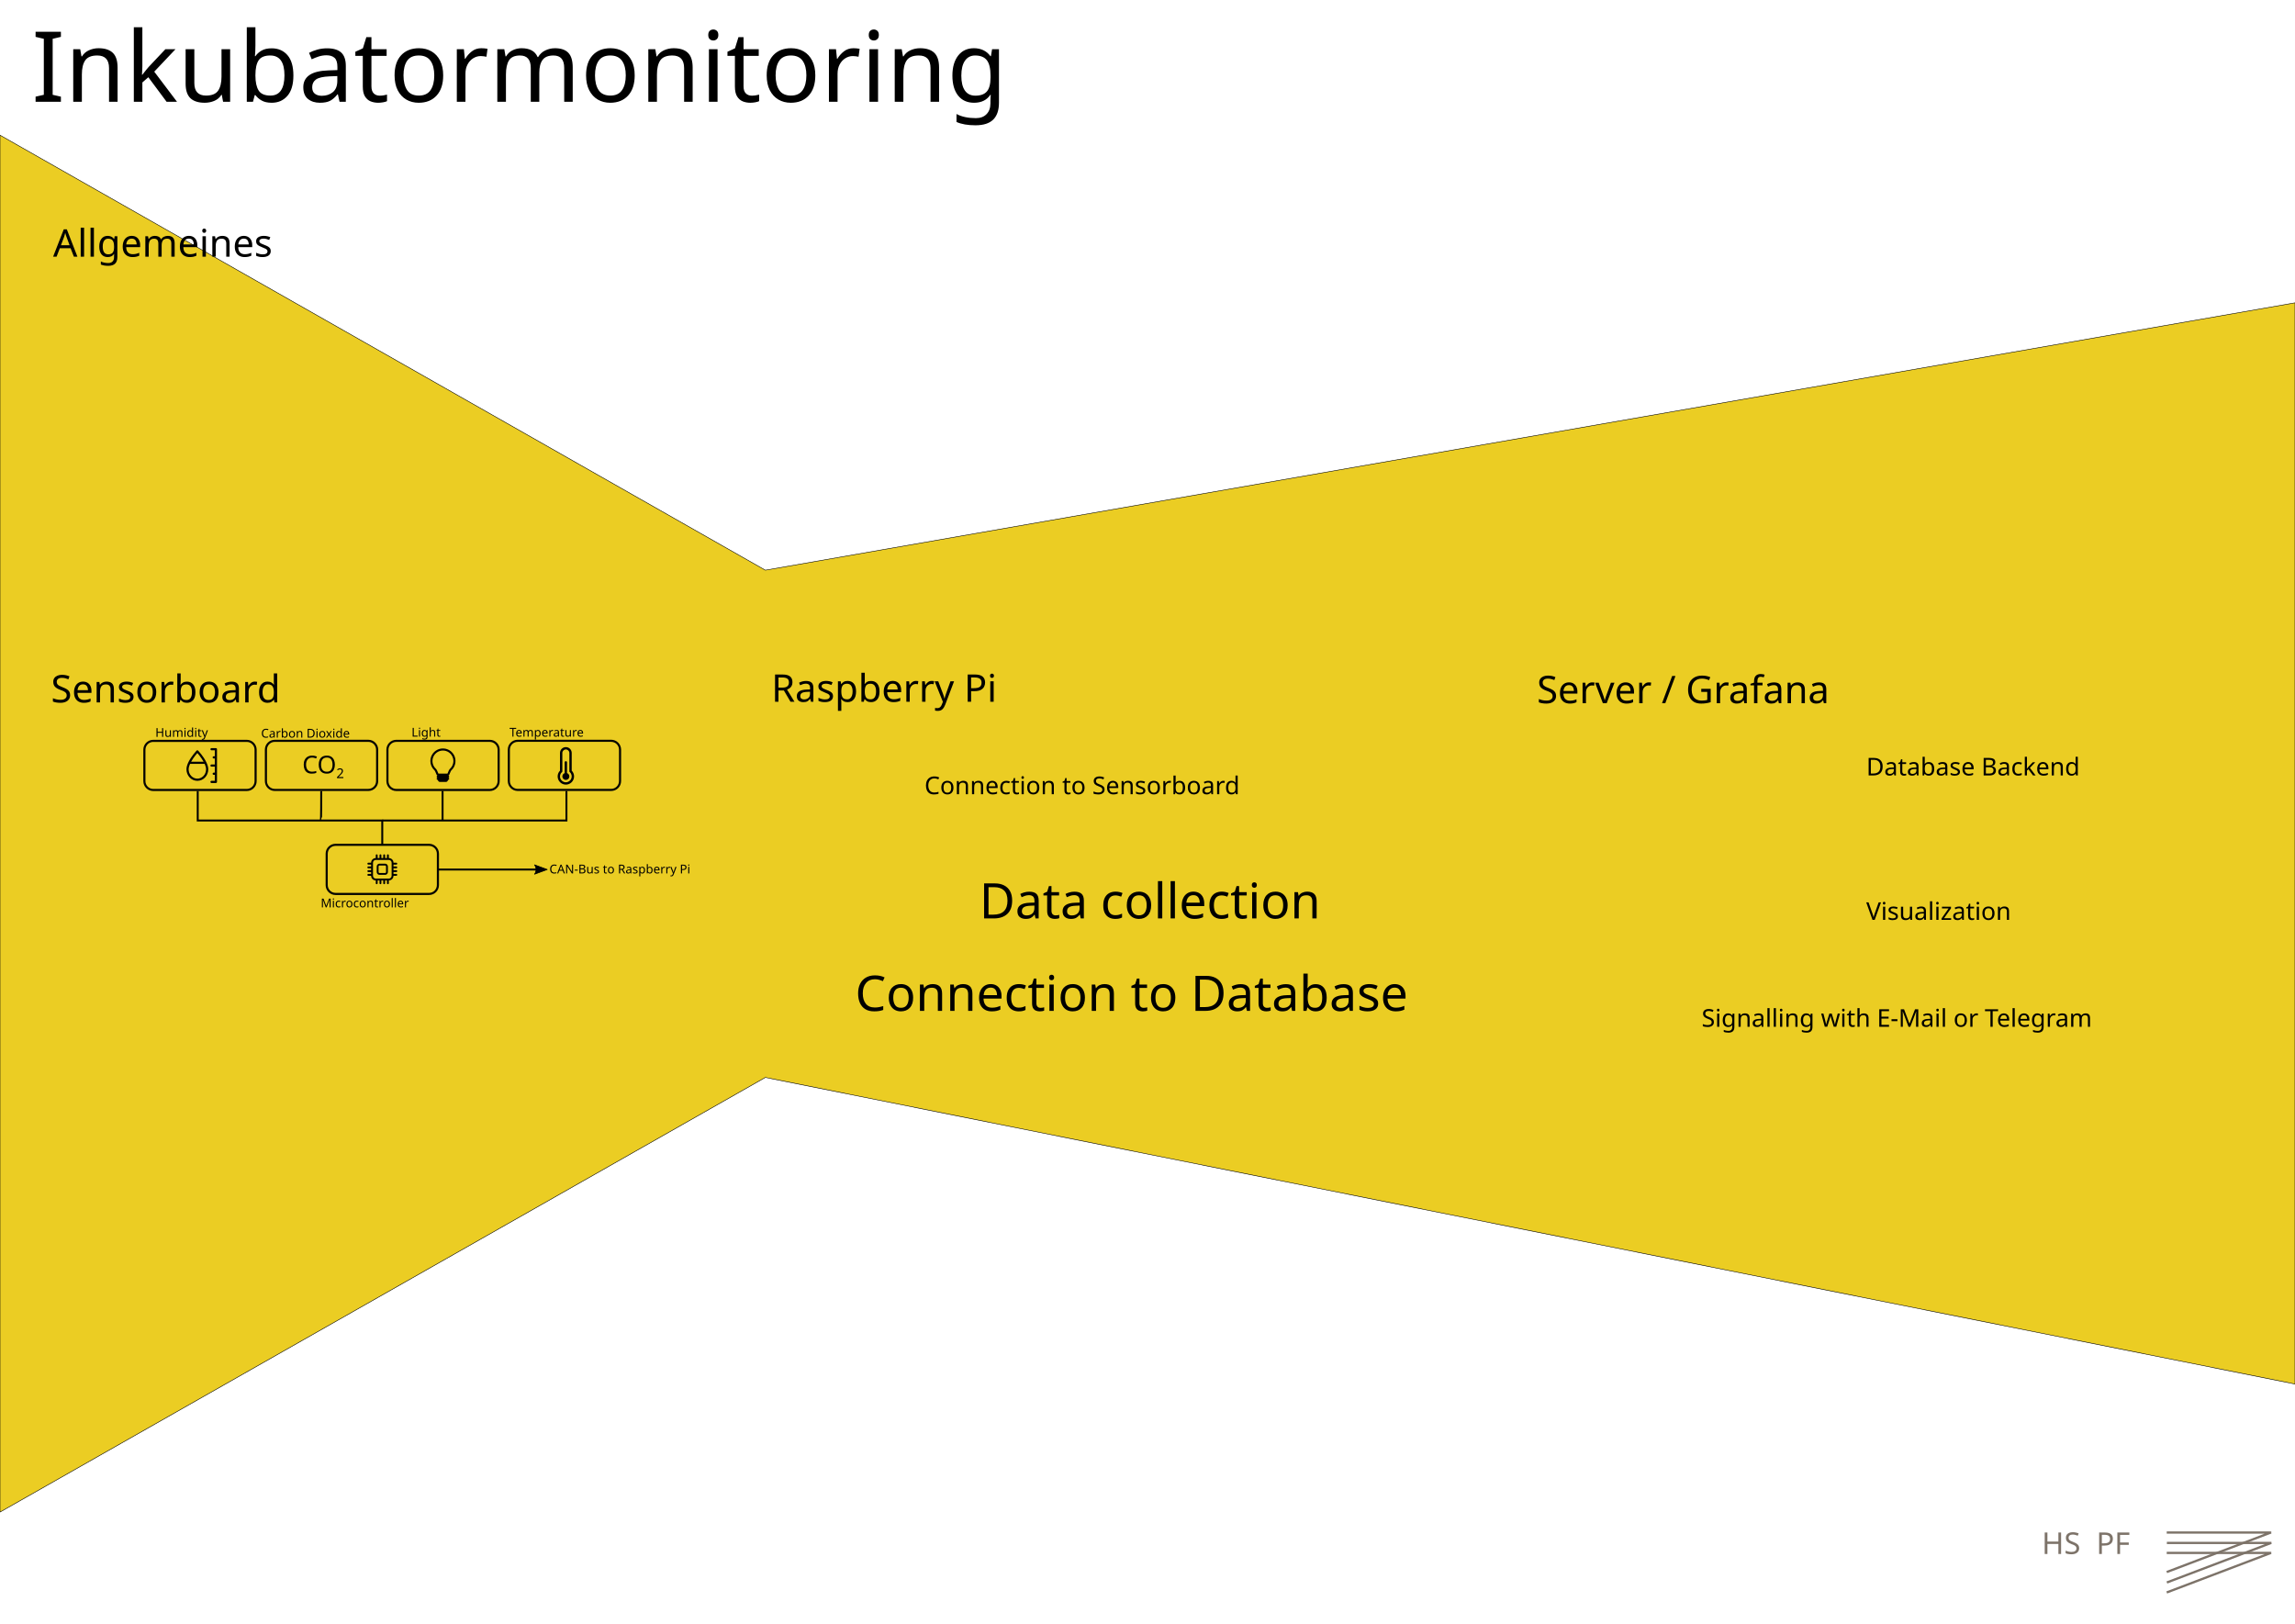
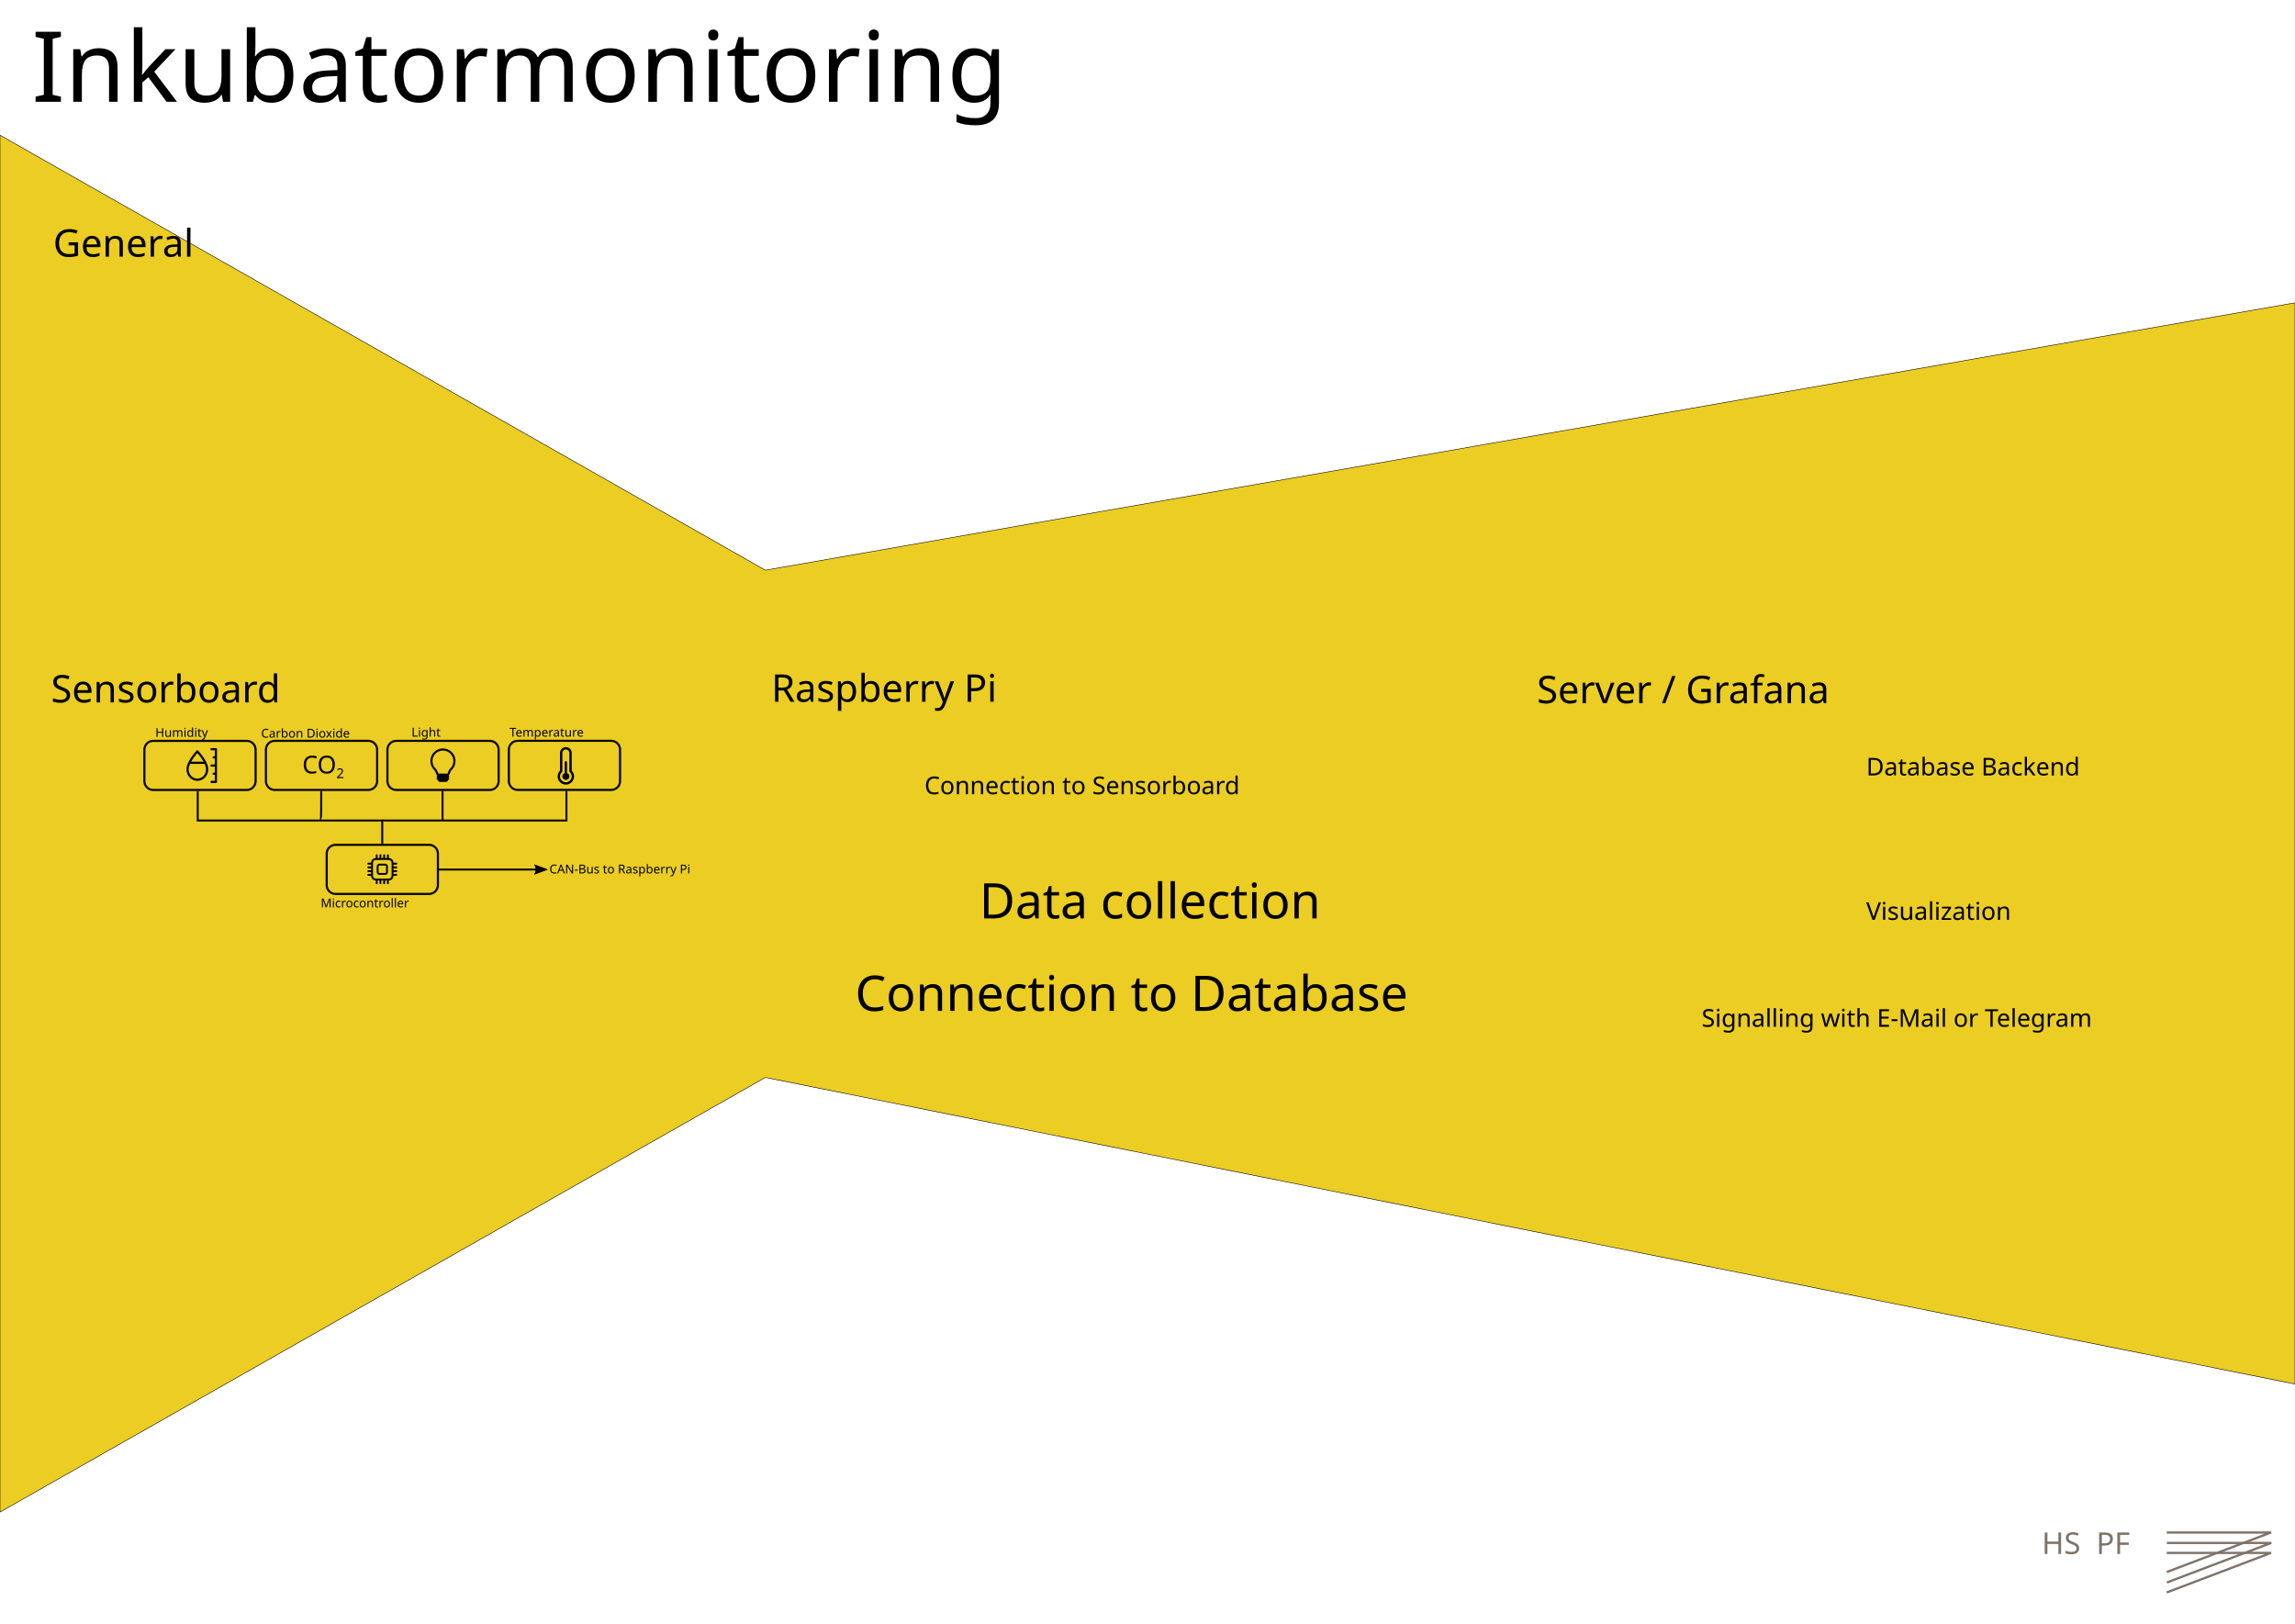
<svg xmlns="http://www.w3.org/2000/svg" width="1189mm" height="841mm" viewBox="0 0 1189 841" version="1.1" id="svg8">
  <defs id="defs2">
    <marker orient="auto" refY="0.0" refX="0.0" id="Arrow2Mend" style="overflow:visible;">
      <path id="path1319" style="fill-rule:evenodd;stroke-width:0.625;stroke-linejoin:round;stroke:#000000;stroke-opacity:1;fill:#000000;fill-opacity:1" d="M 8.719,4.034 L -2.207,0.016 L 8.719,-4.002 C 6.973,-1.63 6.983,1.616 8.719,4.034 z " transform="scale(0.6) rotate(180) translate(0,0)" />
    </marker>
    <marker orient="auto" refY="0.0" refX="0.0" id="marker1568" style="overflow:visible;">
      <path id="path1566" d="M 0.0,0.0 L 5.0,-5.0 L -12.5,0.0 L 5.0,5.0 L 0.0,0.0 z " style="fill-rule:evenodd;stroke:#000000;stroke-width:1pt;stroke-opacity:1;fill:#000000;fill-opacity:1" transform="scale(0.8) rotate(180) translate(12.5,0)" />
    </marker>
    <marker orient="auto" refY="0.0" refX="0.0" id="Arrow1Mstart" style="overflow:visible">
      <path id="path1298" d="M 0.0,0.0 L 5.0,-5.0 L -12.5,0.0 L 5.0,5.0 L 0.0,0.0 z " style="fill-rule:evenodd;stroke:#000000;stroke-width:1pt;stroke-opacity:1;fill:#000000;fill-opacity:1" transform="scale(0.4) translate(10,0)" />
    </marker>
    <marker orient="auto" refY="0.0" refX="0.0" id="Arrow2Lend" style="overflow:visible;">
      <path id="path1313" style="fill-rule:evenodd;stroke-width:0.625;stroke-linejoin:round;stroke:#000000;stroke-opacity:1;fill:#000000;fill-opacity:1" d="M 8.719,4.034 L -2.207,0.016 L 8.719,-4.002 C 6.973,-1.63 6.983,1.616 8.719,4.034 z " transform="scale(1.1) rotate(180) translate(1,0)" />
    </marker>
    <marker orient="auto" refY="0.0" refX="0.0" id="Scissors" style="overflow:visible">
      <path id="schere" d="M 9.09,-3.606 C 8.12,-4.777 6.37,-4.736 5.062,-4.233 L -3.15,-1.155 C -5.538,-2.462 -7.898,-2.087 -7.898,-2.724 C -7.898,-3.221 -7.442,-3.112 -7.51,-4.407 C -7.576,-5.65 -8.874,-6.57 -10.1,-6.488 C -11.328,-6.496 -12.6,-5.555 -12.611,-4.258 C -12.702,-2.952 -11.604,-1.739 -10.304,-1.653 C -8.782,-1.427 -6.086,-2.349 -4.821,-0.082 C -5.763,1.656 -7.435,1.661 -8.947,1.574 C -10.201,1.501 -11.709,1.861 -12.307,3.095 C -12.886,4.277 -12.318,5.959 -10.99,6.321 C -9.65,6.813 -7.81,6.191 -7.491,4.65 C -7.245,3.462 -8.086,2.904 -7.764,2.473 C -7.52,2.148 -5.973,2.336 -3.216,1.098 L 5.676,4.233 C 6.8,4.547 8.173,4.536 9.168,3.431 L -0.052,-0.054 L 9.09,-3.606 z M -9.218,-5.507 C -7.923,-4.784 -8.029,-2.823 -9.374,-2.443 C -10.591,-2.02 -12.145,-3.202 -11.758,-4.521 C -11.53,-5.603 -10.104,-6.001 -9.218,-5.507 z M -9.162,2.511 C -7.811,3.01 -8.04,5.295 -9.414,5.602 C -10.325,5.919 -11.627,5.464 -11.72,4.39 C -11.897,3.085 -10.363,1.906 -9.162,2.511 z " style="fill:#000000;stroke:#000000;stroke-opacity:1;fill-opacity:1" />
    </marker>
    <marker orient="auto" refY="0.0" refX="0.0" id="Arrow2Send" style="overflow:visible;">
      <path id="path1325" style="fill-rule:evenodd;stroke-width:0.625;stroke-linejoin:round;stroke:#000000;stroke-opacity:1;fill:#000000;fill-opacity:1" d="M 8.719,4.034 L -2.207,0.016 L 8.719,-4.002 C 6.973,-1.63 6.983,1.616 8.719,4.034 z " transform="scale(0.3) rotate(180) translate(-2.3,0)" />
    </marker>
    <marker orient="auto" refY="0.0" refX="0.0" id="Arrow1Mend" style="overflow:visible;">
      <path id="path1301" d="M 0.0,0.0 L 5.0,-5.0 L -12.5,0.0 L 5.0,5.0 L 0.0,0.0 z " style="fill-rule:evenodd;stroke:#000000;stroke-width:1pt;stroke-opacity:1;fill:#000000;fill-opacity:1" transform="scale(0.4) rotate(180) translate(10,0)" />
    </marker>
    <marker orient="auto" refY="0.0" refX="0.0" id="Arrow1Lend" style="overflow:visible;">
      <path id="path1295" d="M 0.0,0.0 L 5.0,-5.0 L -12.5,0.0 L 5.0,5.0 L 0.0,0.0 z " style="fill-rule:evenodd;stroke:#000000;stroke-width:1pt;stroke-opacity:1;fill:#000000;fill-opacity:1" transform="scale(0.8) rotate(180) translate(12.5,0)" />
    </marker>
  </defs>
  <g id="layer1" transform="translate(0,544)" style="display:inline">
    <path style="fill:#ebcd23;fill-opacity:1;stroke:#000000;stroke-width:0.265px;stroke-linecap:butt;stroke-linejoin:miter;stroke-opacity:1" d="m 0,-473.983 396.522,225.37 792.478,-138.511 V 173.024 L 396.522,14.192 0,239.364 Z" id="path19" />
    <g id="g895" transform="matrix(1.472355,0,0,1.472355,1059.386,-145.0128)">
      <text id="text4579" y="275.793" x="-1.07" style="font-style:normal;font-variant:normal;font-weight:normal;font-stretch:normal;font-size:10.583px;line-height:1.25;font-family:'Franklin Gothic';-inkscape-font-specification:'Franklin Gothic';letter-spacing:0px;word-spacing:0px;fill:#000000;fill-opacity:1;stroke:none;stroke-width:0.265" xml:space="preserve">
        <tspan style="font-style:normal;font-variant:normal;font-weight:normal;font-stretch:normal;font-family:'Libre Franklin';-inkscape-font-specification:'Libre Franklin';fill:#7d7369;fill-opacity:1;stroke-width:0.265" y="275.793" x="-1.07" id="tspan4577">HS  PF</tspan>
      </text>
      <path id="path856" d="M 42.895,268.245 H 79.545 L 42.895,282.158" style="fill:none;stroke:#7d7369;stroke-width:0.8;stroke-linecap:butt;stroke-linejoin:miter;stroke-miterlimit:4;stroke-dasharray:none;stroke-opacity:1" />
      <path id="path856-2" d="M 42.895,275.423 H 79.545 l -36.65,13.913" style="display:inline;fill:none;stroke:#7d7369;stroke-width:0.8;stroke-linecap:butt;stroke-linejoin:miter;stroke-miterlimit:4;stroke-dasharray:none;stroke-opacity:1" />
      <path id="path856-2-5" d="M 42.947,271.916 H 79.597 L 42.947,285.828" style="display:inline;fill:none;stroke:#7d7369;stroke-width:0.8;stroke-linecap:butt;stroke-linejoin:miter;stroke-miterlimit:4;stroke-dasharray:none;stroke-opacity:1" />
      <text id="text4579-4" y="267.719" x="-1.076" style="font-style:normal;font-variant:normal;font-weight:normal;font-stretch:normal;font-size:10.583px;line-height:1.25;font-family:'Franklin Gothic';-inkscape-font-specification:'Franklin Gothic';letter-spacing:0px;word-spacing:0px;display:inline;opacity:0;fill:#000000;fill-opacity:1;stroke:none;stroke-width:0.265" xml:space="preserve">
        <tspan style="font-style:normal;font-variant:normal;font-weight:normal;font-stretch:normal;font-family:'Libre Franklin';-inkscape-font-specification:'Libre Franklin';stroke-width:0.265" y="267.719" x="-1.076" id="tspan4577-6">HS  PF</tspan>
      </text>
      <text id="text4579-4-9" y="7.906" x="267.209" style="font-style:normal;font-variant:normal;font-weight:normal;font-stretch:normal;font-size:10.583px;line-height:1.25;font-family:'Franklin Gothic';-inkscape-font-specification:'Franklin Gothic';letter-spacing:0px;word-spacing:0px;display:inline;opacity:0;fill:#000000;fill-opacity:1;stroke:none;stroke-width:0.265" xml:space="preserve" transform="rotate(90)">
        <tspan style="font-style:normal;font-variant:normal;font-weight:normal;font-stretch:normal;font-family:'Libre Franklin';-inkscape-font-specification:'Libre Franklin';stroke-width:0.265" y="7.906" x="267.209" id="tspan4577-6-2">H</tspan>
      </text>
      <text id="text4579-4-9-4" y="-79.718" x="266.72" style="font-style:normal;font-variant:normal;font-weight:normal;font-stretch:normal;font-size:10.583px;line-height:1.25;font-family:'Franklin Gothic';-inkscape-font-specification:'Franklin Gothic';letter-spacing:0px;word-spacing:0px;display:inline;opacity:0;fill:#000000;fill-opacity:1;stroke:none;stroke-width:0.265" xml:space="preserve" transform="rotate(90)">
        <tspan style="font-style:normal;font-variant:normal;font-weight:normal;font-stretch:normal;font-family:'Libre Franklin';-inkscape-font-specification:'Libre Franklin';stroke-width:0.265" y="-79.718" x="266.72" id="tspan4577-6-2-7">H</tspan>
      </text>
      <rect style="opacity:1;fill:#7d7369;fill-opacity:1;stroke-width:0.8;stroke-miterlimit:4;stroke-dasharray:none" id="rect955" width="0.155" height="0.774" x="79.533" y="267.845" />
      <rect style="display:inline;opacity:1;fill:#7d7369;fill-opacity:1;stroke-width:0.8;stroke-miterlimit:4;stroke-dasharray:none" id="rect955-7" width="0.155" height="0.774" x="79.583" y="271.516" />
      <rect style="display:inline;opacity:1;fill:#7d7369;fill-opacity:1;stroke-width:0.8;stroke-miterlimit:4;stroke-dasharray:none" id="rect955-5" width="0.155" height="0.774" x="79.532" y="275.023" />
      <text id="text4579-4-4" y="283.741" x="-1.077" style="font-style:normal;font-variant:normal;font-weight:normal;font-stretch:normal;font-size:10.583px;line-height:1.25;font-family:'Franklin Gothic';-inkscape-font-specification:'Franklin Gothic';letter-spacing:0px;word-spacing:0px;display:inline;opacity:0;fill:#000000;fill-opacity:1;stroke:none;stroke-width:0.265" xml:space="preserve">
        <tspan style="font-style:normal;font-variant:normal;font-weight:normal;font-stretch:normal;font-family:'Libre Franklin';-inkscape-font-specification:'Libre Franklin';stroke-width:0.265" y="283.741" x="-1.077" id="tspan4577-6-8">HS  PF</tspan>
      </text>
      <text id="text4579-4-4-1" y="291.704" x="-1.077" style="font-style:normal;font-variant:normal;font-weight:normal;font-stretch:normal;font-size:10.583px;line-height:1.25;font-family:'Franklin Gothic';-inkscape-font-specification:'Franklin Gothic';letter-spacing:0px;word-spacing:0px;display:inline;opacity:0;fill:#000000;fill-opacity:1;stroke:none;stroke-width:0.265" xml:space="preserve">
        <tspan style="font-style:normal;font-variant:normal;font-weight:normal;font-stretch:normal;font-family:'Libre Franklin';-inkscape-font-specification:'Libre Franklin';stroke-width:0.265" y="291.704" x="-1.077" id="tspan4577-6-8-2">HS  PF</tspan>
      </text>
      <text id="text4579-4-4-1-8" y="299.667" x="-1.077" style="font-style:normal;font-variant:normal;font-weight:normal;font-stretch:normal;font-size:10.583px;line-height:1.25;font-family:'Franklin Gothic';-inkscape-font-specification:'Franklin Gothic';letter-spacing:0px;word-spacing:0px;display:inline;opacity:0;fill:#000000;fill-opacity:1;stroke:none;stroke-width:0.265" xml:space="preserve">
        <tspan style="font-style:normal;font-variant:normal;font-weight:normal;font-stretch:normal;font-family:'Libre Franklin';-inkscape-font-specification:'Libre Franklin';stroke-width:0.265" y="299.667" x="-1.077" id="tspan4577-6-8-2-9">HS  PF</tspan>
      </text>
    </g>
  </g>
  <g id="layer2" style="display:inline">
    <text xml:space="preserve" style="font-style:normal;font-variant:normal;font-weight:normal;font-stretch:normal;font-size:50.8px;line-height:1.25;font-family:'Libre Franklin';-inkscape-font-specification:'Libre Franklin';letter-spacing:0px;word-spacing:0px;fill:#000000;fill-opacity:1;stroke:none;stroke-width:0.265" x="16.409" y="52.717" id="text1047">
      <tspan id="tspan1045" x="16.409" y="52.717" style="stroke-width:0.265">Inkubatormonitoring</tspan>
    </text>
    <text xml:space="preserve" style="font-style:normal;font-variant:normal;font-weight:normal;font-stretch:normal;font-size:25.4px;line-height:1.25;font-family:'Libre Franklin';-inkscape-font-specification:'Libre Franklin';letter-spacing:0px;word-spacing:0px;fill:#000000;fill-opacity:1;stroke:none;stroke-width:0.265" x="26.412" y="363.897" id="text1071">
      <tspan id="tspan1069" x="26.412" y="363.897" style="font-size:19.756px;stroke-width:0.265">Sensorboard</tspan>
    </text>
    <text xml:space="preserve" style="font-style:normal;font-variant:normal;font-weight:normal;font-stretch:normal;font-size:25.4px;line-height:1.25;font-family:'Libre Franklin';-inkscape-font-specification:'Libre Franklin';letter-spacing:0px;word-spacing:0px;fill:#000000;fill-opacity:1;stroke:none;stroke-width:0.265" x="399.621" y="363.55" id="text1075">
      <tspan id="tspan1073" x="399.621" y="363.55" style="font-size:19.756px;stroke-width:0.265">Raspberry Pi</tspan>
    </text>
    <text xml:space="preserve" style="font-style:normal;font-variant:normal;font-weight:normal;font-stretch:normal;font-size:25.4px;line-height:1.25;font-family:'Libre Franklin';-inkscape-font-specification:'Libre Franklin';letter-spacing:0px;word-spacing:0px;fill:#000000;fill-opacity:1;stroke:none;stroke-width:0.265" x="796.249" y="364.298" id="text1079">
      <tspan id="tspan1077" x="796.249" y="364.298" style="font-size:19.756px;stroke-width:0.265">Server / Grafana</tspan>
    </text>
    <text xml:space="preserve" style="font-style:normal;font-variant:normal;font-weight:normal;font-stretch:normal;font-size:25.4px;line-height:1.25;font-family:'Libre Franklin';-inkscape-font-specification:'Libre Franklin';letter-spacing:0px;word-spacing:0px;fill:#000000;fill-opacity:1;stroke:none;stroke-width:0.265" x="27.517" y="132.975" id="text1083">
-       <tspan id="tspan1081" x="27.517" y="132.975" style="font-size:19.756px;stroke-width:0.265">Allgemeines</tspan>
+       <tspan id="tspan1081" x="27.517" y="132.975" style="font-size:19.756px;stroke-width:0.265">General</tspan>
    </text>
    <text xml:space="preserve" style="font-style:normal;font-variant:normal;font-weight:normal;font-stretch:normal;font-size:25.4px;line-height:1.25;font-family:'Libre Franklin';-inkscape-font-specification:'Libre Franklin';letter-spacing:0px;word-spacing:0px;fill:#000000;fill-opacity:1;stroke:none;stroke-width:0.265" x="507.384" y="475.803" id="text1087">
      <tspan id="tspan1085" x="507.384" y="475.803" style="stroke-width:0.265">Data collection</tspan>
    </text>
    <text xml:space="preserve" style="font-style:normal;font-variant:normal;font-weight:normal;font-stretch:normal;font-size:25.4px;line-height:1.25;font-family:'Libre Franklin';-inkscape-font-specification:'Libre Franklin';letter-spacing:0px;word-spacing:0px;fill:#000000;fill-opacity:1;stroke:none;stroke-width:0.265" x="443.026" y="523.698" id="text1091">
      <tspan id="tspan1089" x="443.026" y="523.698" style="stroke-width:0.265">Connection to Database</tspan>
    </text>
    <text xml:space="preserve" style="font-style:normal;font-variant:normal;font-weight:normal;font-stretch:normal;font-size:12.7px;line-height:1.25;font-family:'Libre Franklin';-inkscape-font-specification:'Libre Franklin';letter-spacing:0px;word-spacing:0px;fill:#000000;fill-opacity:1;stroke:none;stroke-width:0.265" x="966.874" y="476.551" id="text1095">
      <tspan x="966.874" y="476.551" style="stroke-width:0.265" id="tspan1097">Visualization</tspan>
    </text>
    <text xml:space="preserve" style="font-style:normal;font-variant:normal;font-weight:normal;font-stretch:normal;font-size:12.7px;line-height:1.25;font-family:'Libre Franklin';-inkscape-font-specification:'Libre Franklin';letter-spacing:0px;word-spacing:0px;fill:#000000;fill-opacity:1;stroke:none;stroke-width:0.265" x="881.562" y="531.929" id="text1103">
      <tspan id="tspan1101" x="881.562" y="531.929" style="stroke-width:0.265">Signalling with E-Mail or Telegram</tspan>
    </text>
    <text xml:space="preserve" style="font-style:normal;font-variant:normal;font-weight:normal;font-stretch:normal;font-size:12.7px;line-height:1.25;font-family:'Libre Franklin';-inkscape-font-specification:'Libre Franklin';letter-spacing:0px;word-spacing:0px;fill:#000000;fill-opacity:1;stroke:none;stroke-width:0.265" x="966.874" y="401.716" id="text1107">
      <tspan id="tspan1105" x="966.874" y="401.716" style="stroke-width:0.265">Database Backend</tspan>
    </text>
    <text xml:space="preserve" style="font-style:normal;font-variant:normal;font-weight:normal;font-stretch:normal;font-size:12.7px;line-height:1.25;font-family:'Libre Franklin';-inkscape-font-specification:'Libre Franklin';letter-spacing:0px;word-spacing:0px;fill:#000000;fill-opacity:1;stroke:none;stroke-width:0.265" x="478.947" y="411.444" id="text1111">
      <tspan id="tspan1109" x="478.947" y="411.444" style="stroke-width:0.265">Connection to Sensorboard</tspan>
    </text>
    <rect style="opacity:1;fill:none;fill-opacity:1;stroke:#000000;stroke-width:1.1;stroke-linejoin:round;stroke-miterlimit:4;stroke-dasharray:none;stroke-opacity:0.976" id="rect1147" width="57.623" height="25.444" x="74.804" y="383.815" ry="4.584" />
    <rect style="display:inline;opacity:1;fill:none;fill-opacity:1;stroke:#000000;stroke-width:1.1;stroke-linejoin:round;stroke-miterlimit:4;stroke-dasharray:none;stroke-opacity:0.976" id="rect1147-3" width="57.623" height="25.444" x="137.768" y="383.791" ry="4.584" />
    <rect style="display:inline;opacity:1;fill:none;fill-opacity:1;stroke:#000000;stroke-width:1.1;stroke-linejoin:round;stroke-miterlimit:4;stroke-dasharray:none;stroke-opacity:0.976" id="rect1147-6" width="57.623" height="25.444" x="200.719" y="383.809" ry="4.584" />
    <rect style="display:inline;opacity:1;fill:none;fill-opacity:1;stroke:#000000;stroke-width:1.1;stroke-linejoin:round;stroke-miterlimit:4;stroke-dasharray:none;stroke-opacity:0.976" id="rect1147-3-8" width="57.623" height="25.444" x="263.616" y="383.782" ry="4.584" />
    <g style="fill:currentColor" id="g1197" transform="matrix(1.129868,0,0,1.129868,94.3371,387.5695)">
      <path id="path1186" d="m 13.5,0 a 0.5,0.5 0 0 0 0,1 H 15 v 2.75 h -0.5 a 0.5,0.5 0 0 0 0,1 H 15 V 7.5 h -1.5 a 0.5,0.5 0 0 0 0,1 H 15 v 2.75 h -0.5 a 0.5,0.5 0 0 0 0,1 H 15 V 15 h -1.5 a 0.5,0.5 0 0 0 0,1 h 2 A 0.5,0.5 0 0 0 16,15.5 V 0.5 A 0.5,0.5 0 0 0 15.5,0 Z M 7,1.5 7.364,1.157 a 0.5,0.5 0 0 0 -0.728,0 L 6.634,1.159 6.628,1.166 6.606,1.189 6.526,1.277 A 28.458,28.458 0 0 0 5.252,2.794 C 4.483,3.777 3.538,5.119 2.867,6.521 2.368,7.564 2,8.682 2,9.733 2,12.614 4.212,15 7,15 9.788,15 12,12.614 12,9.733 12,8.683 11.632,7.564 11.133,6.521 10.462,5.119 9.517,3.777 8.748,2.794 A 28.458,28.458 0 0 0 7.394,1.189 L 7.372,1.166 7.366,1.159 7.364,1.158 Z M 7,1.5 6.636,1.157 Z M 6.984,2.266 7,2.247 7.016,2.266 C 7.256,2.54 7.588,2.933 7.96,3.41 8.571,4.191 9.28,5.186 9.861,6.237 H 4.14 C 4.72,5.186 5.43,4.191 6.04,3.41 6.413,2.933 6.746,2.54 6.985,2.266 Z M 3,9.733 C 3,8.978 3.244,8.121 3.638,7.237 h 6.724 C 10.757,8.121 11,8.978 11,9.733 11,12.117 9.182,14 7,14 4.818,14 3,12.117 3,9.733 Z" />
    </g>
    <text xml:space="preserve" style="font-style:normal;font-variant:normal;font-weight:normal;font-stretch:normal;font-size:12.7px;line-height:1.25;font-family:'Libre Franklin';-inkscape-font-specification:'Libre Franklin';letter-spacing:0px;word-spacing:0px;fill:#000000;fill-opacity:1;stroke:none;stroke-width:0.265" x="156.575" y="400.663" id="text1201">
      <tspan id="tspan1199" x="156.575" y="400.663" style="stroke-width:0.265">CO</tspan>
    </text>
    <text xml:space="preserve" style="font-style:normal;font-variant:normal;font-weight:normal;font-stretch:normal;font-size:7.008px;line-height:1.25;font-family:'Libre Franklin';-inkscape-font-specification:'Libre Franklin';letter-spacing:0px;word-spacing:0px;fill:#000000;fill-opacity:1;stroke:none;stroke-width:0.146" x="174.253" y="403.117" id="text1205">
      <tspan id="tspan1203" x="174.253" y="403.117" style="stroke-width:0.146">2</tspan>
    </text>
    <g style="fill:currentColor" id="g1218" transform="matrix(1.084749,0,0,1.084749,220.7972,387.7435)">
      <path id="path1207" d="m 2,6 a 6,6 0 1 1 10.174,4.31 c -0.203,0.196 -0.359,0.4 -0.453,0.619 l -0.762,1.769 A 0.5,0.5 0 0 1 10.5,13 a 0.5,0.5 0 0 1 0,1 0.5,0.5 0 0 1 0,1 l -0.224,0.447 A 1,1 0 0 1 9.382,16 H 6.618 A 1,1 0 0 1 5.724,15.447 L 5.5,15 a 0.5,0.5 0 0 1 0,-1 0.5,0.5 0 0 1 0,-1 0.5,0.5 0 0 1 -0.46,-0.302 L 4.279,10.928 A 1.964,1.964 0 0 0 3.826,10.31 5.984,5.984 0 0 1 2,6 Z M 8,1 A 5,5 0 0 0 4.521,9.592 c 0.263,0.254 0.514,0.564 0.676,0.941 L 5.83,12 h 4.342 l 0.632,-1.467 C 10.966,10.156 11.217,9.846 11.48,9.592 A 5,5 0 0 0 8,1 Z" />
    </g>
    <g style="fill:currentColor" id="g1234" transform="matrix(1.214298,0,0,1.214298,283.444,387.0505)">
      <path id="path1220" d="m 9.5,12.5 a 1.5,1.5 0 1 1 -2,-1.415 V 6.5 a 0.5,0.5 0 0 1 1,0 v 4.585 a 1.5,1.5 0 0 1 1,1.415 z" />
      <path id="path1222" d="m 5.5,2.5 a 2.5,2.5 0 0 1 5,0 v 7.55 a 3.5,3.5 0 1 1 -5,0 z M 8,1 A 1.5,1.5 0 0 0 6.5,2.5 v 7.987 l -0.167,0.15 a 2.5,2.5 0 1 0 3.333,0 L 9.5,10.487 V 2.5 A 1.5,1.5 0 0 0 8,1 Z" />
    </g>
    <rect style="display:inline;opacity:1;fill:none;fill-opacity:1;stroke:#000000;stroke-width:1.1;stroke-linejoin:round;stroke-miterlimit:4;stroke-dasharray:none;stroke-opacity:0.976" id="rect1147-6-0" width="57.623" height="25.444" x="169.255" y="437.674" ry="4.584" />
    <g style="fill:currentColor" id="g1268" transform="matrix(0.9661658,0,0,0.9661658,190.3377,442.601)">
      <path id="path1257" d="M 5,0 A 0.5,0.5 0 0 1 5.5,0.5 V 2 h 1 V 0.5 a 0.5,0.5 0 0 1 1,0 V 2 h 1 V 0.5 a 0.5,0.5 0 0 1 1,0 V 2 h 1 V 0.5 a 0.5,0.5 0 0 1 1,0 V 2 A 2.5,2.5 0 0 1 14,4.5 h 1.5 a 0.5,0.5 0 0 1 0,1 H 14 v 1 h 1.5 a 0.5,0.5 0 0 1 0,1 H 14 v 1 h 1.5 a 0.5,0.5 0 0 1 0,1 H 14 v 1 h 1.5 a 0.5,0.5 0 0 1 0,1 H 14 A 2.5,2.5 0 0 1 11.5,14 v 1.5 a 0.5,0.5 0 0 1 -1,0 V 14 h -1 v 1.5 a 0.5,0.5 0 0 1 -1,0 V 14 h -1 v 1.5 a 0.5,0.5 0 0 1 -1,0 V 14 h -1 v 1.5 a 0.5,0.5 0 0 1 -1,0 V 14 A 2.5,2.5 0 0 1 2,11.5 H 0.5 a 0.5,0.5 0 0 1 0,-1 H 2 v -1 H 0.5 a 0.5,0.5 0 0 1 0,-1 H 2 v -1 H 0.5 a 0.5,0.5 0 0 1 0,-1 H 2 v -1 H 0.5 a 0.5,0.5 0 0 1 0,-1 H 2 A 2.5,2.5 0 0 1 4.5,2 V 0.5 A 0.5,0.5 0 0 1 5,0 Z M 4.5,3 A 1.5,1.5 0 0 0 3,4.5 v 7 A 1.5,1.5 0 0 0 4.5,13 h 7 A 1.5,1.5 0 0 0 13,11.5 v -7 A 1.5,1.5 0 0 0 11.5,3 Z M 5,6.5 A 1.5,1.5 0 0 1 6.5,5 h 3 A 1.5,1.5 0 0 1 11,6.5 v 3 A 1.5,1.5 0 0 1 9.5,11 h -3 A 1.5,1.5 0 0 1 5,9.5 Z M 6.5,6 A 0.5,0.5 0 0 0 6,6.5 v 3 A 0.5,0.5 0 0 0 6.5,10 h 3 A 0.5,0.5 0 0 0 10,9.5 v -3 A 0.5,0.5 0 0 0 9.5,6 Z" />
    </g>
    <path style="fill:none;stroke:#000000;stroke-width:1;stroke-linecap:butt;stroke-linejoin:miter;stroke-miterlimit:4;stroke-dasharray:none;stroke-opacity:1" d="m 102.442,409.798 v 15.277 h 95.599 v 12.787" id="path1282" />
    <path style="fill:none;stroke:#000000;stroke-width:1;stroke-linecap:butt;stroke-linejoin:miter;stroke-miterlimit:4;stroke-dasharray:none;stroke-opacity:1" d="m 166.426,409.798 c 0,15.277 -0.187,15.277 -0.187,15.277" id="path1284" />
    <path style="fill:none;stroke:#000000;stroke-width:1;stroke-linecap:butt;stroke-linejoin:miter;stroke-miterlimit:4;stroke-dasharray:none;stroke-opacity:1" d="m 293.46,409.798 v 15.277 h -95.419" id="path1286" />
    <path style="fill:none;stroke:#000000;stroke-width:1;stroke-linecap:butt;stroke-linejoin:miter;stroke-miterlimit:4;stroke-dasharray:none;stroke-opacity:1" d="m 229.288,409.798 v 15.277" id="path1288" />
    <path style="fill:none;stroke:#000000;stroke-width:1;stroke-linecap:butt;stroke-linejoin:miter;stroke-miterlimit:4;stroke-dasharray:none;stroke-opacity:1;marker-end:url(#Arrow2Mend)" d="m 226.88,450.475 h 55.298" id="path1290" />
    <text xml:space="preserve" style="font-style:normal;font-variant:normal;font-weight:normal;font-stretch:normal;font-size:12.7px;line-height:1.25;font-family:'Libre Franklin';-inkscape-font-specification:'Libre Franklin';letter-spacing:0px;word-spacing:0px;fill:#000000;fill-opacity:1;stroke:none;stroke-width:0.265" x="102.36" y="381.735" id="text1574">
      <tspan id="tspan1572" x="102.36" y="381.735" style="font-size:6.35px;text-align:center;text-anchor:middle;stroke-width:0.265">Humidity</tspan>
    </text>
    <text xml:space="preserve" style="font-style:normal;font-variant:normal;font-weight:normal;font-stretch:normal;font-size:12.7px;line-height:1.25;font-family:'Libre Franklin';-inkscape-font-specification:'Libre Franklin';letter-spacing:0px;word-spacing:0px;display:inline;fill:#000000;fill-opacity:1;stroke:none;stroke-width:0.265" x="166.515" y="382.135" id="text1574-1">
      <tspan id="tspan1572-0" x="166.515" y="382.135" style="font-size:6.35px;text-align:center;text-anchor:middle;stroke-width:0.265">Carbon Dioxide</tspan>
    </text>
    <text xml:space="preserve" style="font-style:normal;font-variant:normal;font-weight:normal;font-stretch:normal;font-size:12.7px;line-height:1.25;font-family:'Libre Franklin';-inkscape-font-specification:'Libre Franklin';letter-spacing:0px;word-spacing:0px;display:inline;fill:#000000;fill-opacity:1;stroke:none;stroke-width:0.265" x="228.99" y="381.621" id="text1574-1-5">
      <tspan id="tspan1572-0-1" x="228.99" y="381.621" style="font-size:6.35px;text-align:center;text-anchor:middle;stroke-width:0.265">Light</tspan>
    </text>
    <text xml:space="preserve" style="font-style:normal;font-variant:normal;font-weight:normal;font-stretch:normal;font-size:12.7px;line-height:1.25;font-family:'Libre Franklin';-inkscape-font-specification:'Libre Franklin';letter-spacing:0px;word-spacing:0px;display:inline;fill:#000000;fill-opacity:1;stroke:none;stroke-width:0.265" x="291.445" y="381.621" id="text1574-1-1">
      <tspan id="tspan1572-0-0" x="291.445" y="381.621" style="font-size:6.35px;text-align:center;text-anchor:middle;stroke-width:0.265">Temperature</tspan>
    </text>
    <text xml:space="preserve" style="font-style:normal;font-variant:normal;font-weight:normal;font-stretch:normal;font-size:12.7px;line-height:1.25;font-family:'Libre Franklin';-inkscape-font-specification:'Libre Franklin';letter-spacing:0px;word-spacing:0px;display:inline;fill:#000000;fill-opacity:1;stroke:none;stroke-width:0.265" x="197.267" y="470.068" id="text1574-1-8">
      <tspan id="tspan1572-0-5" x="197.267" y="470.068" style="font-size:6.35px;text-align:center;text-anchor:middle;stroke-width:0.265">Microcontroller</tspan>
    </text>
    <text xml:space="preserve" style="font-style:normal;font-variant:normal;font-weight:normal;font-stretch:normal;font-size:12.7px;line-height:1.25;font-family:'Libre Franklin';-inkscape-font-specification:'Libre Franklin';letter-spacing:0px;word-spacing:0px;display:inline;fill:#000000;fill-opacity:1;stroke:none;stroke-width:0.265" x="284.624" y="452.482" id="text1574-1-0">
      <tspan id="tspan1572-0-6" x="284.624" y="452.482" style="font-size:6.35px;text-align:start;text-anchor:start;stroke-width:0.265">CAN-Bus to Raspberry Pi</tspan>
    </text>
    <flowRoot xml:space="preserve" id="flowRoot5355" style="font-style:normal;font-variant:normal;font-weight:normal;font-stretch:normal;font-size:21.333px;line-height:1.25;font-family:'Libre Franklin';-inkscape-font-specification:'Libre Franklin';letter-spacing:0px;word-spacing:0px;fill:#000000;fill-opacity:1;stroke:none" transform="matrix(0.2645833,0,0,0.2645833,-4.233333,-3.704167)">
      <flowRegion id="flowRegion5357">
        <rect id="rect5359" width="698.205" height="340" x="124" y="1826.583" />
      </flowRegion>
      <flowPara id="flowPara5367" style="font-size:32px">Auf dem Sensorboard befinden sich Sensoren um verschiendene physikalische Größen im Inkubator messen zu können. Dazu zählen Luftfeuchtigkeit, Kohlenstoffdioxidgehalt, Helligkeit im Inkubator und die Temperatur.</flowPara>
      <flowPara id="flowPara5369" style="font-size:32px">Die Messwerte der Sensoren werden von einem Microcontroller ausgelesen und über einen Datenbus an den Raspberry Pi gesendet.</flowPara>
    </flowRoot>
    <flowRoot xml:space="preserve" id="flowRoot5355-4" style="font-style:normal;font-variant:normal;font-weight:normal;font-stretch:normal;font-size:21.333px;line-height:1.25;font-family:'Libre Franklin';-inkscape-font-specification:'Libre Franklin';letter-spacing:0px;word-spacing:0px;display:inline;fill:#7d7369;fill-opacity:1;stroke:none" transform="matrix(0.2645833,0,0,0.2645833,184.2958,-3.247043)">
      <flowRegion id="flowRegion5357-6" style="fill:#7d7369;fill-opacity:1">
        <rect id="rect5359-2" width="660.615" height="323.272" x="124" y="1826.583" style="fill:#7d7369;fill-opacity:1" />
      </flowRegion>
      <flowPara id="flowPara5369-8" style="font-size:32px;fill:#7d7369;fill-opacity:1">On this board are different sensors located to measure physical values inside the incubator. These include humidity, carbon dioxide level, brightness and temperature.</flowPara>
      <flowPara style="font-size:32px;fill:#7d7369;fill-opacity:1" id="flowPara5404">The measurements of these sensors are read through a microcontroller and transfered over a databus to an </flowPara>
      <flowPara style="font-size:32px;fill:#7d7369;fill-opacity:1" id="flowPara5406">Raspberry Pi.</flowPara>
    </flowRoot>
  </g>
</svg>
